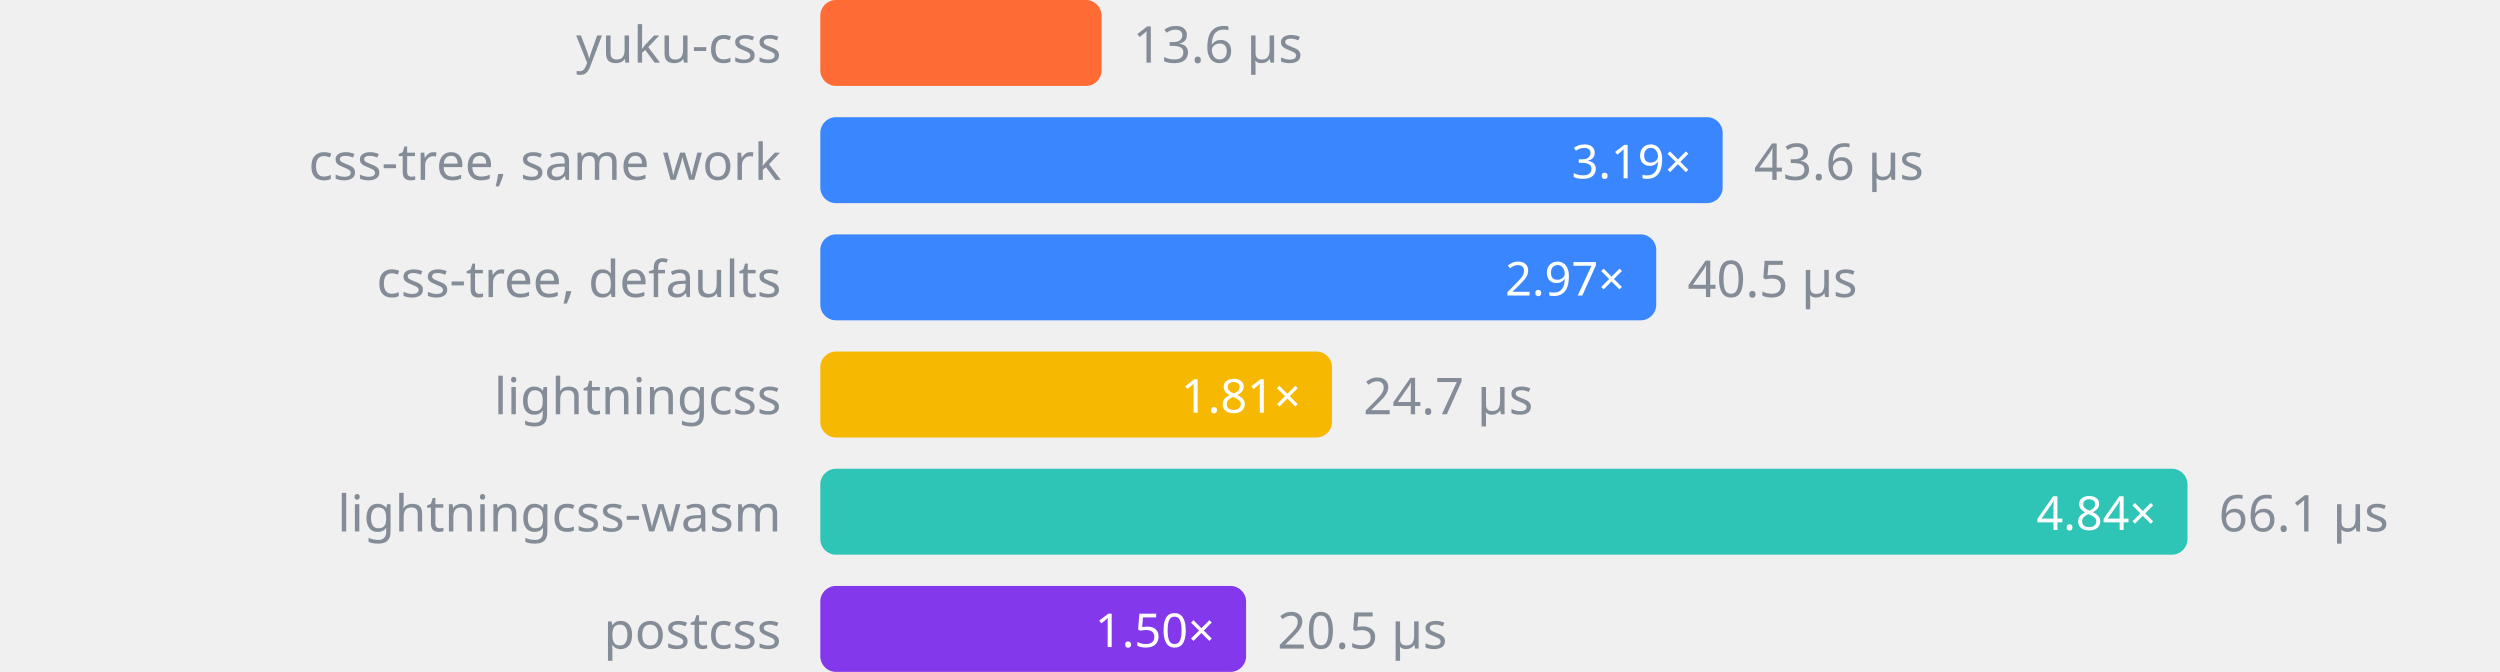
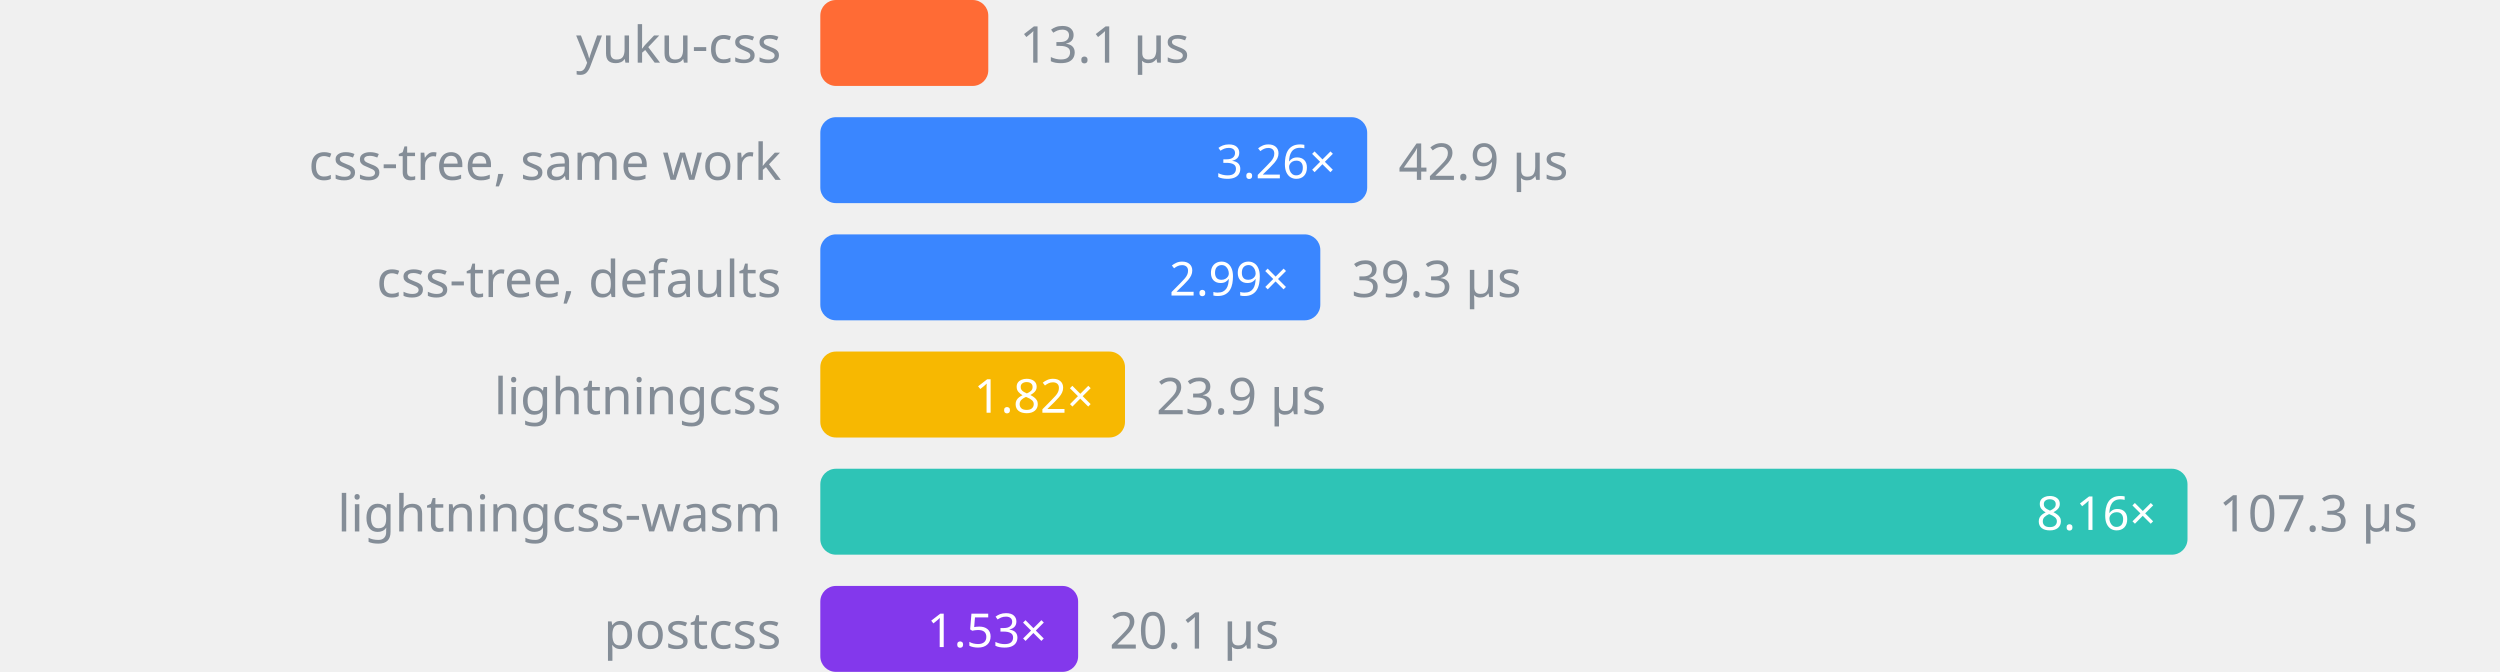
<svg xmlns="http://www.w3.org/2000/svg" width="640" height="172" viewBox="0 0 640 172">
  <style>
    text { font: 13px -apple-system, BlinkMacSystemFont, "Segoe UI", "Noto Sans", Helvetica, Arial, sans-serif; fill: #848d97; dominant-baseline: central; font-variant-numeric: tabular-nums }
    .ratio { font-size: 12px; fill: #fff }
  </style>
  <text x="200" y="11" text-anchor="end">yuku-css</text>
-   <rect x="210" y="0" width="72" height="22" rx="4" fill="#FF6B35" />
-   <text x="290" y="11">13.6 µs</text>
+   <rect x="210" y="0" width="43" height="22" rx="4" fill="#FF6B35" />
+   <text x="261" y="11">13.1 µs</text>
  <text x="200" y="41" text-anchor="end">css-tree, same work</text>
-   <rect x="210" y="30" width="231" height="22" rx="4" fill="#3A86FF" />
-   <text x="449" y="41">43.6 µs</text>
-   <text class="ratio" x="433" y="41" text-anchor="end">3.19×</text>
+   <rect x="210" y="30" width="140" height="22" rx="4" fill="#3A86FF" />
+   <text x="358" y="41">42.9 µs</text>
+   <text class="ratio" x="342" y="41" text-anchor="end">3.26×</text>
  <text x="200" y="71" text-anchor="end">css-tree, defaults</text>
-   <rect x="210" y="60" width="214" height="22" rx="4" fill="#3A86FF" />
-   <text x="432" y="71">40.5 µs</text>
-   <text class="ratio" x="416" y="71" text-anchor="end">2.97×</text>
+   <rect x="210" y="60" width="128" height="22" rx="4" fill="#3A86FF" />
+   <text x="346" y="71">39.3 µs</text>
+   <text class="ratio" x="330" y="71" text-anchor="end">2.99×</text>
  <text x="200" y="101" text-anchor="end">lightningcss</text>
-   <rect x="210" y="90" width="131" height="22" rx="4" fill="#F7B801" />
-   <text x="349" y="101">24.7 µs</text>
-   <text class="ratio" x="333" y="101" text-anchor="end">1.81×</text>
+   <rect x="210" y="90" width="78" height="22" rx="4" fill="#F7B801" />
+   <text x="296" y="101">23.9 µs</text>
+   <text class="ratio" x="280" y="101" text-anchor="end">1.82×</text>
  <text x="200" y="131" text-anchor="end">lightningcss-wasm</text>
  <rect x="210" y="120" width="350" height="22" rx="4" fill="#2EC4B6" />
-   <text x="568" y="131">66.1 µs</text>
-   <text class="ratio" x="552" y="131" text-anchor="end">4.84×</text>
+   <text x="568" y="131">107.3 µs</text>
+   <text class="ratio" x="552" y="131" text-anchor="end">8.16×</text>
  <text x="200" y="161" text-anchor="end">postcss</text>
-   <rect x="210" y="150" width="109" height="22" rx="4" fill="#8338EC" />
-   <text x="327" y="161">20.5 µs</text>
-   <text class="ratio" x="311" y="161" text-anchor="end">1.50×</text>
+   <rect x="210" y="150" width="66" height="22" rx="4" fill="#8338EC" />
+   <text x="284" y="161">20.1 µs</text>
+   <text class="ratio" x="268" y="161" text-anchor="end">1.53×</text>
</svg>
